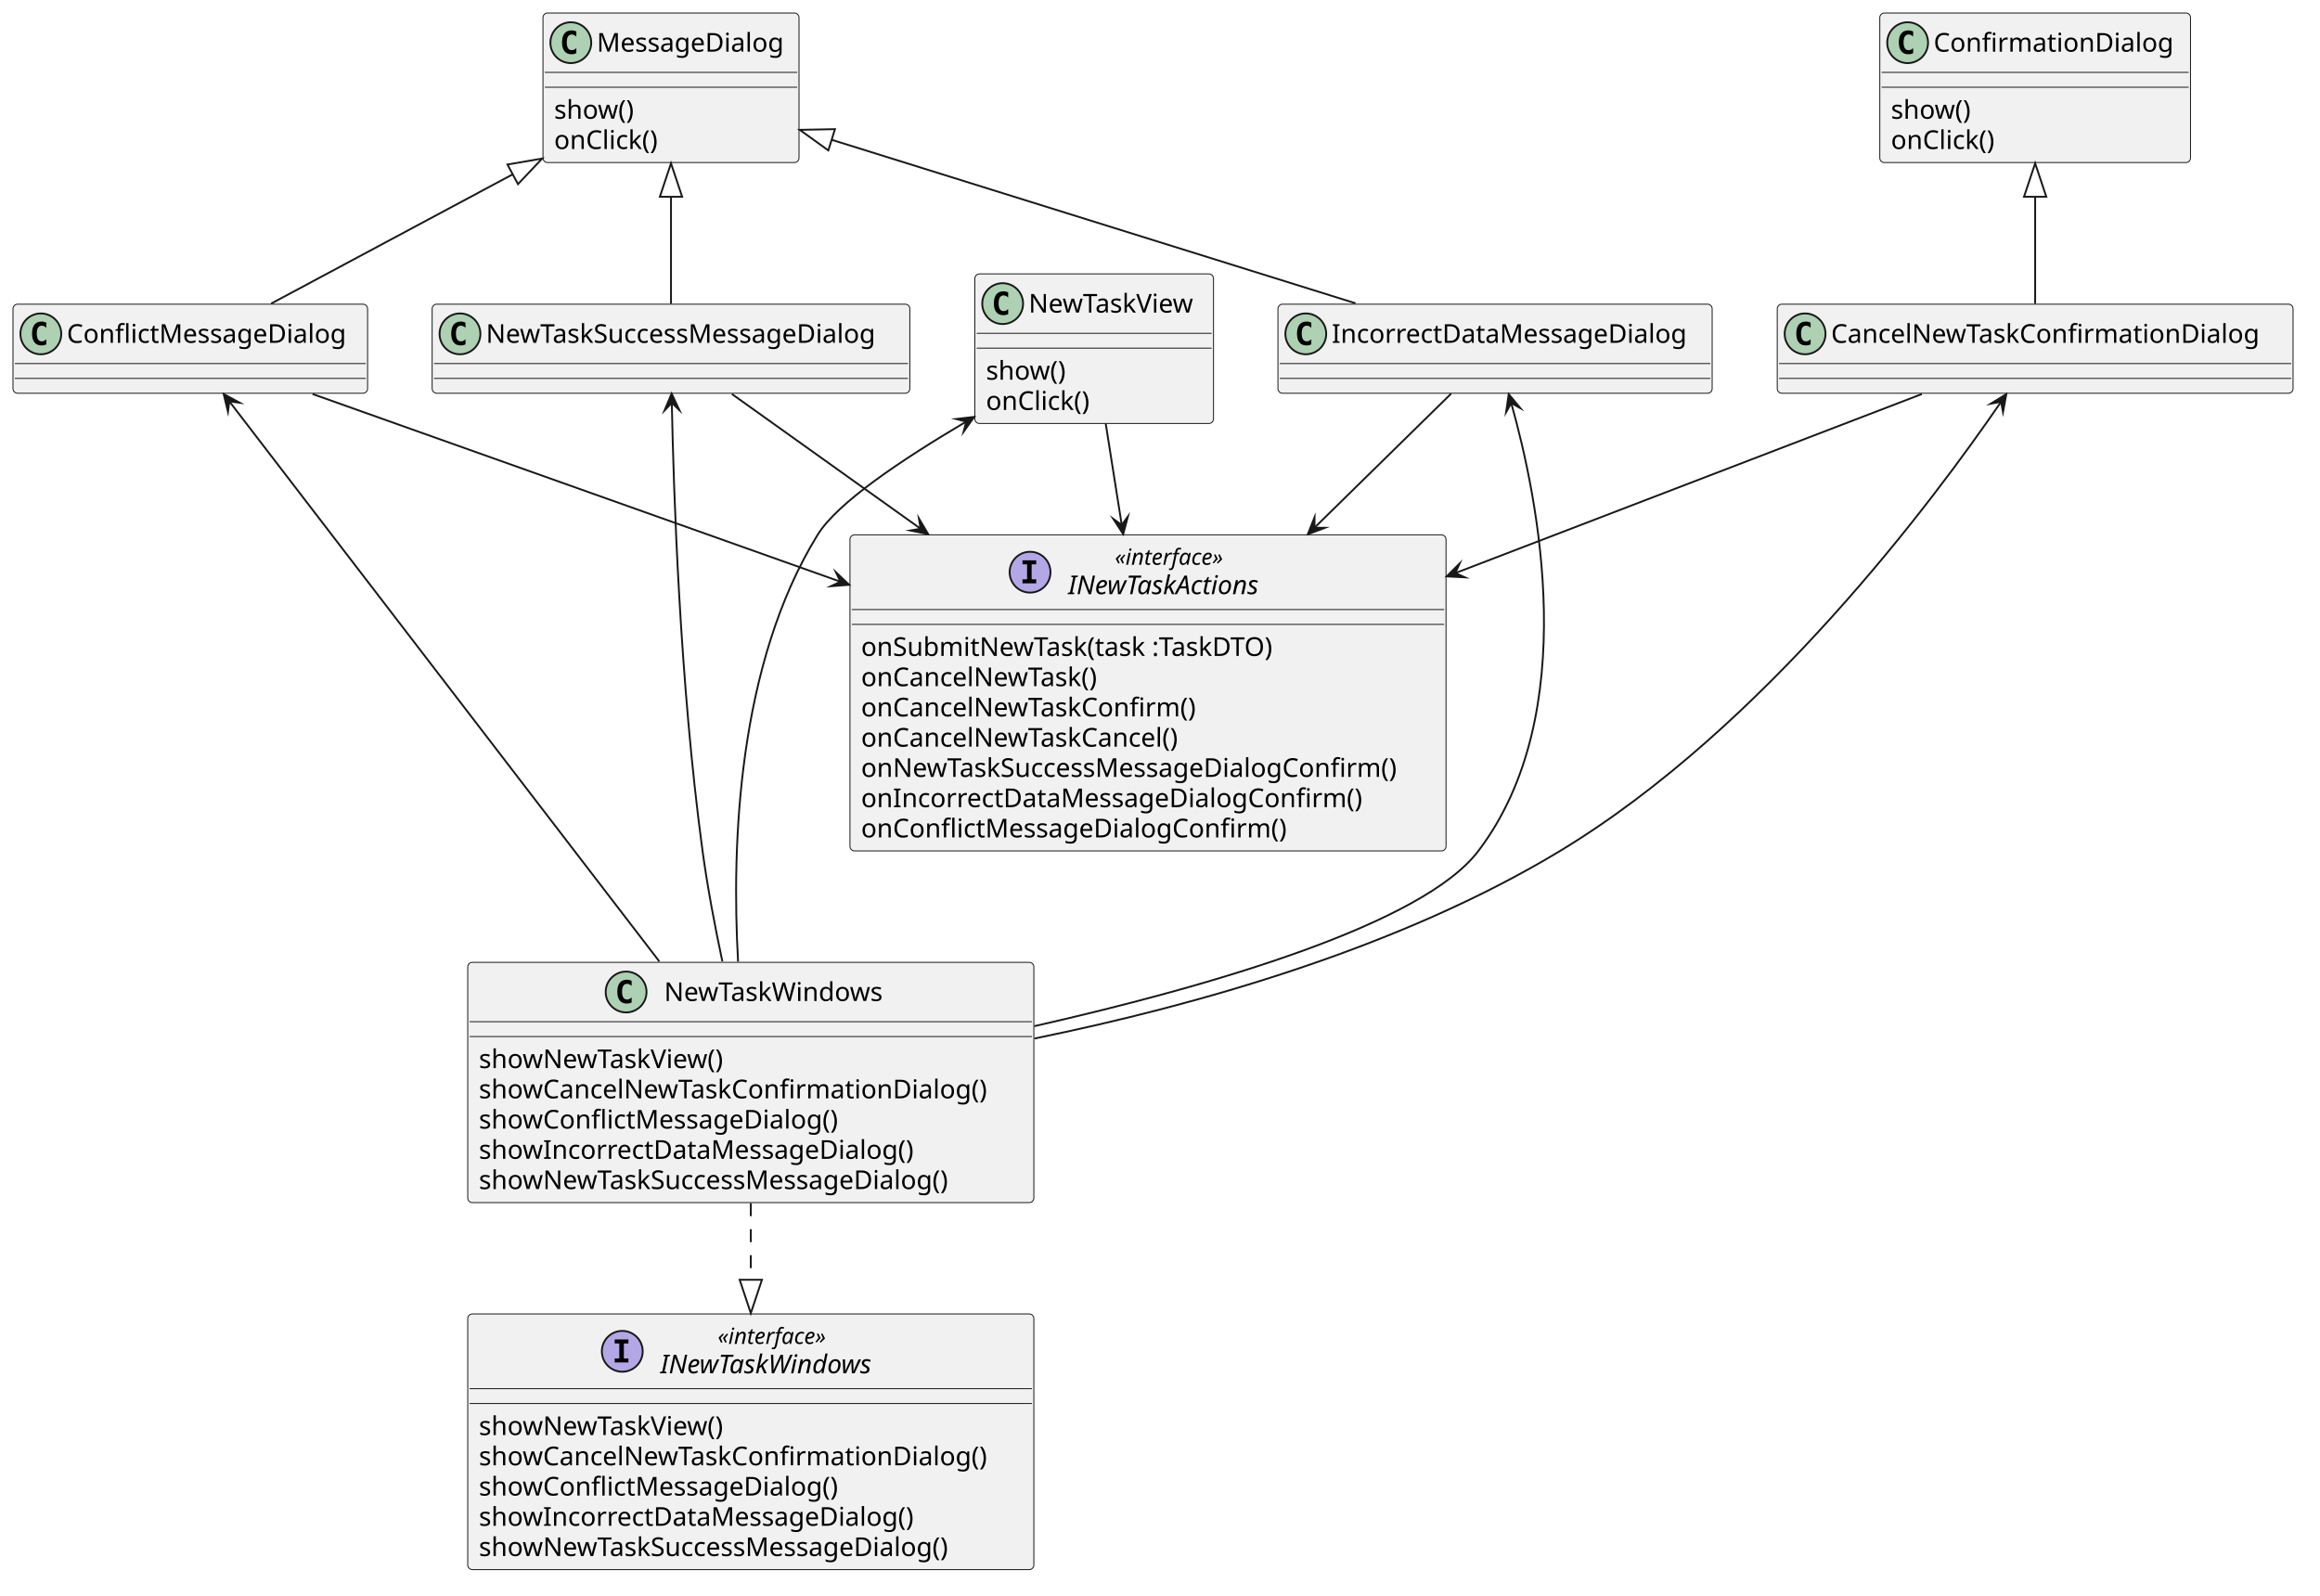
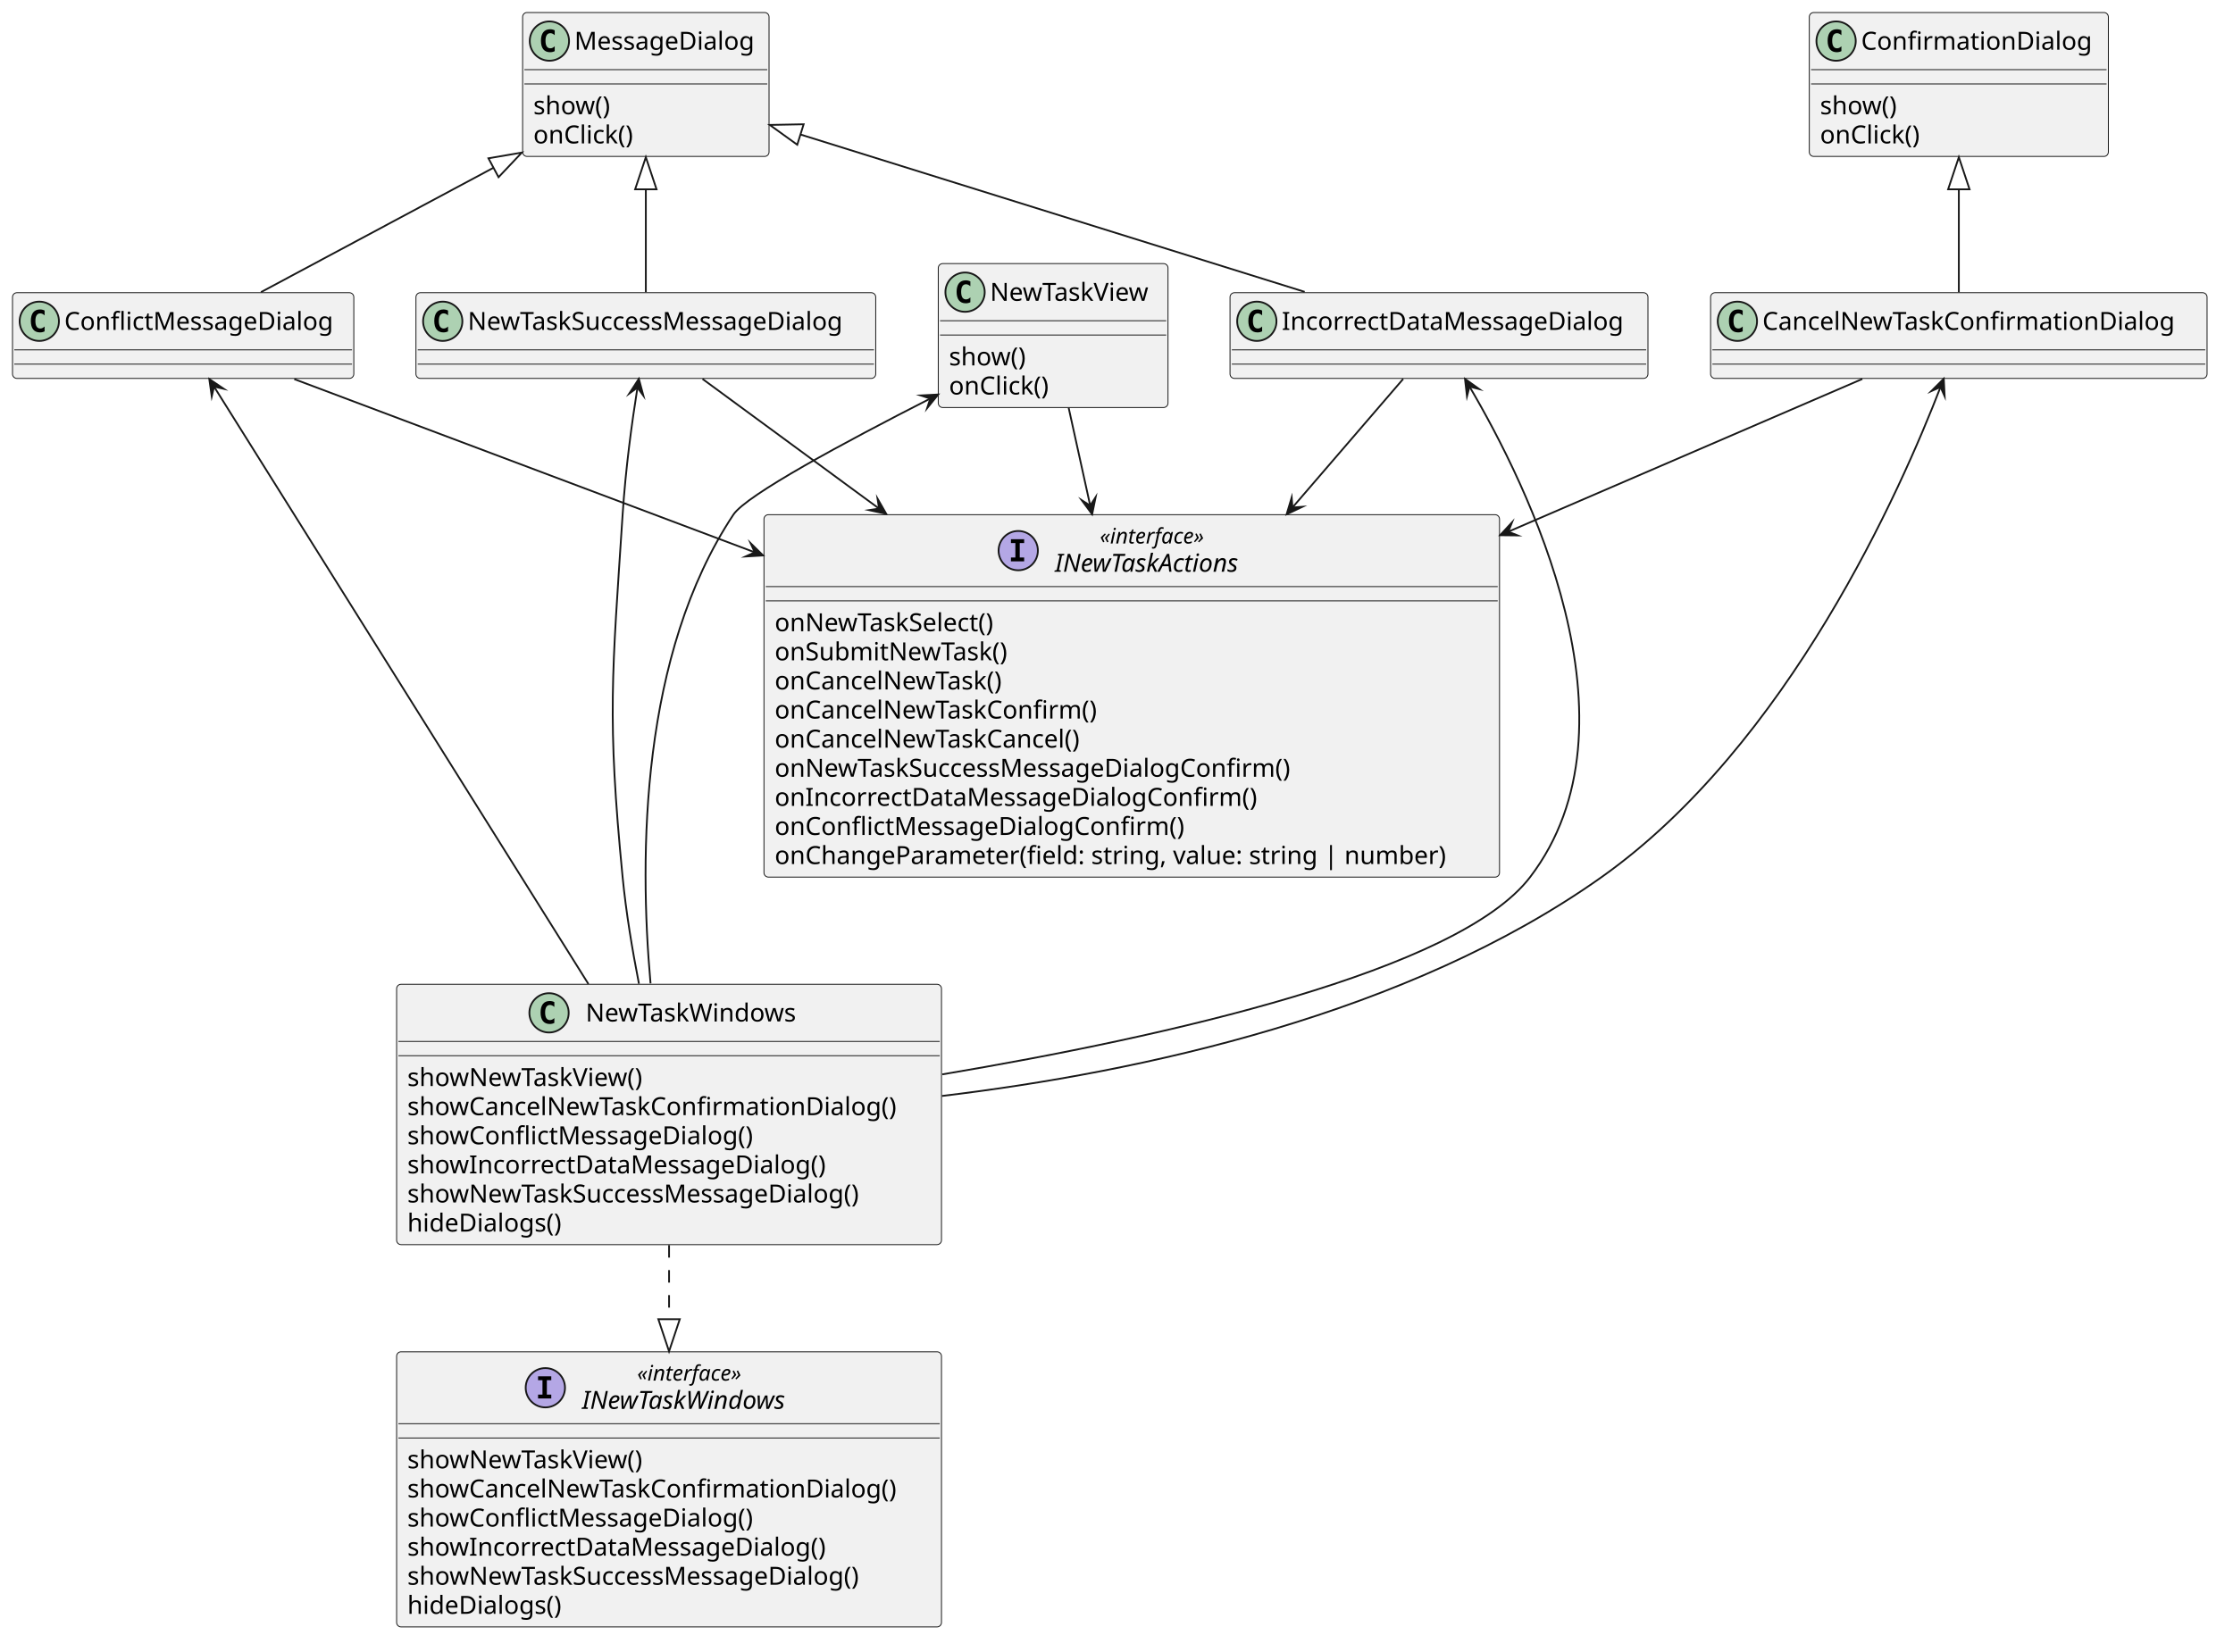
- <svg xmlns="http://www.w3.org/2000/svg" version="1.1" data-diagram-type="CLASS" style="width:1250px;height:860px;background:#FFFFFF;" width="1250px" height="860px" viewBox="0 0 1250 860" zoomAndPan="magnify" preserveAspectRatio="none" contentStyleType="text/css">
+ <svg xmlns="http://www.w3.org/2000/svg" version="1.1" data-diagram-type="CLASS" style="width:1250px;height:925px;background:#FFFFFF;" width="1250px" height="925px" viewBox="0 0 1250 925" zoomAndPan="magnify" preserveAspectRatio="none" contentStyleType="text/css">
  <defs />
  <g font-family="sans-serif" lengthAdjust="spacing">
    <g class="entity" data-qualified-name="NewTaskView" id="ent0001" data-source-line="1">
-       <rect x="525.23" y="147.6" width="128.599" height="80.594" fill="#F1F1F1" style="stroke:#181818;stroke-width:0.5;" rx="2.5" ry="2.5" />
-       <ellipse cx="540.23" cy="163.6" rx="11" ry="11" fill="#ADD1B2" style="stroke:#181818;stroke-width:1;" />
-       <path d="M543.199,169.241 Q542.621,169.538 541.98,169.678 Q541.339,169.834 540.636,169.834 Q538.136,169.834 536.808,168.194 Q535.496,166.538 535.496,163.413 Q535.496,160.288 536.808,158.631 Q538.136,156.975 540.636,156.975 Q541.339,156.975 541.98,157.131 Q542.636,157.288 543.199,157.584 L543.199,160.303 Q542.574,159.725 541.98,159.459 Q541.386,159.178 540.761,159.178 Q539.418,159.178 538.73,160.256 Q538.043,161.319 538.043,163.413 Q538.043,165.506 538.73,166.584 Q539.418,167.647 540.761,167.647 Q541.386,167.647 541.98,167.381 Q542.574,167.1 543.199,166.522 L543.199,169.241 Z " fill="#000" />
-       <text x="554.23" y="168.447" fill="#000" font-size="14" textLength="96.599">NewTaskView</text>
-       <line x1="526.23" y1="179.6" x2="652.829" y2="179.6" style="stroke:#181818;stroke-width:0.5;" />
-       <line x1="526.23" y1="187.6" x2="652.829" y2="187.6" style="stroke:#181818;stroke-width:0.5;" />
-       <text x="531.23" y="204.595" fill="#000" font-size="14" textLength="47.106">show()</text>
-       <text x="531.23" y="220.892" fill="#000" font-size="14" textLength="61.722">onClick()</text>
+       <rect x="525.23" y="147.59" width="128.599" height="80.594" fill="#F1F1F1" style="stroke:#181818;stroke-width:0.5;" rx="2.5" ry="2.5" />
+       <ellipse cx="540.23" cy="163.59" rx="11" ry="11" fill="#ADD1B2" style="stroke:#181818;stroke-width:1;" />
+       <path d="M543.199,169.231 Q542.621,169.528 541.98,169.668 Q541.339,169.824 540.636,169.824 Q538.136,169.824 536.808,168.184 Q535.496,166.528 535.496,163.403 Q535.496,160.278 536.808,158.621 Q538.136,156.965 540.636,156.965 Q541.339,156.965 541.98,157.121 Q542.636,157.278 543.199,157.574 L543.199,160.293 Q542.574,159.715 541.98,159.449 Q541.386,159.168 540.761,159.168 Q539.418,159.168 538.73,160.246 Q538.043,161.309 538.043,163.403 Q538.043,165.496 538.73,166.574 Q539.418,167.637 540.761,167.637 Q541.386,167.637 541.98,167.371 Q542.574,167.09 543.199,166.512 L543.199,169.231 Z " fill="#000" />
+       <text x="554.23" y="168.437" fill="#000" font-size="14" textLength="96.599">NewTaskView</text>
+       <line x1="526.23" y1="179.59" x2="652.829" y2="179.59" style="stroke:#181818;stroke-width:0.5;" />
+       <line x1="526.23" y1="187.59" x2="652.829" y2="187.59" style="stroke:#181818;stroke-width:0.5;" />
+       <text x="531.23" y="204.585" fill="#000" font-size="14" textLength="47.106">show()</text>
+       <text x="531.23" y="220.882" fill="#000" font-size="14" textLength="61.722">onClick()</text>
    </g>
    <g class="entity" data-qualified-name="ConfirmationDialog" id="ent0002" data-source-line="6">
      <rect x="1012.82" y="7" width="167.413" height="80.594" fill="#F1F1F1" style="stroke:#181818;stroke-width:0.5;" rx="2.5" ry="2.5" />
      <ellipse cx="1027.82" cy="23" rx="11" ry="11" fill="#ADD1B2" style="stroke:#181818;stroke-width:1;" />
      <path d="M1030.789,28.641 Q1030.211,28.938 1029.57,29.078 Q1028.929,29.234 1028.226,29.234 Q1025.726,29.234 1024.398,27.594 Q1023.086,25.938 1023.086,22.813 Q1023.086,19.688 1024.398,18.031 Q1025.726,16.375 1028.226,16.375 Q1028.929,16.375 1029.57,16.531 Q1030.226,16.688 1030.789,16.984 L1030.789,19.703 Q1030.164,19.125 1029.57,18.859 Q1028.976,18.578 1028.351,18.578 Q1027.008,18.578 1026.32,19.656 Q1025.633,20.719 1025.633,22.813 Q1025.633,24.906 1026.32,25.984 Q1027.008,27.047 1028.351,27.047 Q1028.976,27.047 1029.57,26.781 Q1030.164,26.5 1030.789,25.922 L1030.789,28.641 Z " fill="#000" />
      <text x="1041.82" y="27.847" fill="#000" font-size="14" textLength="135.413">ConfirmationDialog</text>
      <line x1="1013.82" y1="39" x2="1179.233" y2="39" style="stroke:#181818;stroke-width:0.5;" />
      <line x1="1013.82" y1="47" x2="1179.233" y2="47" style="stroke:#181818;stroke-width:0.5;" />
      <text x="1018.82" y="63.995" fill="#000" font-size="14" textLength="47.106">show()</text>
      <text x="1018.82" y="80.292" fill="#000" font-size="14" textLength="61.722">onClick()</text>
    </g>
    <g class="entity" data-qualified-name="MessageDialog" id="ent0003" data-source-line="11">
      <rect x="292.55" y="7" width="137.95" height="80.594" fill="#F1F1F1" style="stroke:#181818;stroke-width:0.5;" rx="2.5" ry="2.5" />
      <ellipse cx="307.55" cy="23" rx="11" ry="11" fill="#ADD1B2" style="stroke:#181818;stroke-width:1;" />
      <path d="M310.519,28.641 Q309.941,28.938 309.3,29.078 Q308.659,29.234 307.956,29.234 Q305.456,29.234 304.128,27.594 Q302.816,25.938 302.816,22.813 Q302.816,19.688 304.128,18.031 Q305.456,16.375 307.956,16.375 Q308.659,16.375 309.3,16.531 Q309.956,16.688 310.519,16.984 L310.519,19.703 Q309.894,19.125 309.3,18.859 Q308.706,18.578 308.081,18.578 Q306.738,18.578 306.05,19.656 Q305.363,20.719 305.363,22.813 Q305.363,24.906 306.05,25.984 Q306.738,27.047 308.081,27.047 Q308.706,27.047 309.3,26.781 Q309.894,26.5 310.519,25.922 L310.519,28.641 Z " fill="#000" />
      <text x="321.55" y="27.847" fill="#000" font-size="14" textLength="105.95">MessageDialog</text>
      <line x1="293.55" y1="39" x2="429.5" y2="39" style="stroke:#181818;stroke-width:0.5;" />
      <line x1="293.55" y1="47" x2="429.5" y2="47" style="stroke:#181818;stroke-width:0.5;" />
      <text x="298.55" y="63.995" fill="#000" font-size="14" textLength="47.106">show()</text>
      <text x="298.55" y="80.292" fill="#000" font-size="14" textLength="61.722">onClick()</text>
    </g>
    <g class="entity" data-qualified-name="CancelNewTaskConfirmationDialog" id="ent0004" data-source-line="16">
-       <rect x="957.57" y="163.9" width="277.909" height="48" fill="#F1F1F1" style="stroke:#181818;stroke-width:0.5;" rx="2.5" ry="2.5" />
-       <ellipse cx="972.57" cy="179.9" rx="11" ry="11" fill="#ADD1B2" style="stroke:#181818;stroke-width:1;" />
-       <path d="M975.539,185.541 Q974.961,185.837 974.32,185.978 Q973.679,186.134 972.976,186.134 Q970.476,186.134 969.148,184.494 Q967.836,182.837 967.836,179.712 Q967.836,176.587 969.148,174.931 Q970.476,173.275 972.976,173.275 Q973.679,173.275 974.32,173.431 Q974.976,173.587 975.539,173.884 L975.539,176.603 Q974.914,176.025 974.32,175.759 Q973.726,175.478 973.101,175.478 Q971.758,175.478 971.07,176.556 Q970.383,177.619 970.383,179.712 Q970.383,181.806 971.07,182.884 Q971.758,183.947 973.101,183.947 Q973.726,183.947 974.32,183.681 Q974.914,183.4 975.539,182.822 L975.539,185.541 Z " fill="#000" />
-       <text x="986.57" y="184.747" fill="#000" font-size="14" textLength="245.909">CancelNewTaskConfirmationDialog</text>
-       <line x1="958.57" y1="195.9" x2="1234.479" y2="195.9" style="stroke:#181818;stroke-width:0.5;" />
-       <line x1="958.57" y1="203.9" x2="1234.479" y2="203.9" style="stroke:#181818;stroke-width:0.5;" />
+       <rect x="957.57" y="163.89" width="277.909" height="48" fill="#F1F1F1" style="stroke:#181818;stroke-width:0.5;" rx="2.5" ry="2.5" />
+       <ellipse cx="972.57" cy="179.89" rx="11" ry="11" fill="#ADD1B2" style="stroke:#181818;stroke-width:1;" />
+       <path d="M975.539,185.531 Q974.961,185.828 974.32,185.968 Q973.679,186.124 972.976,186.124 Q970.476,186.124 969.148,184.484 Q967.836,182.828 967.836,179.703 Q967.836,176.578 969.148,174.921 Q970.476,173.265 972.976,173.265 Q973.679,173.265 974.32,173.421 Q974.976,173.578 975.539,173.874 L975.539,176.593 Q974.914,176.015 974.32,175.749 Q973.726,175.468 973.101,175.468 Q971.758,175.468 971.07,176.546 Q970.383,177.609 970.383,179.703 Q970.383,181.796 971.07,182.874 Q971.758,183.937 973.101,183.937 Q973.726,183.937 974.32,183.671 Q974.914,183.39 975.539,182.812 L975.539,185.531 Z " fill="#000" />
+       <text x="986.57" y="184.737" fill="#000" font-size="14" textLength="245.909">CancelNewTaskConfirmationDialog</text>
+       <line x1="958.57" y1="195.89" x2="1234.479" y2="195.89" style="stroke:#181818;stroke-width:0.5;" />
+       <line x1="958.57" y1="203.89" x2="1234.479" y2="203.89" style="stroke:#181818;stroke-width:0.5;" />
    </g>
    <g class="entity" data-qualified-name="ConflictMessageDialog" id="ent0007" data-source-line="19">
-       <rect x="7" y="163.9" width="191.059" height="48" fill="#F1F1F1" style="stroke:#181818;stroke-width:0.5;" rx="2.5" ry="2.5" />
-       <ellipse cx="22" cy="179.9" rx="11" ry="11" fill="#ADD1B2" style="stroke:#181818;stroke-width:1;" />
-       <path d="M24.969,185.541 Q24.391,185.837 23.75,185.978 Q23.109,186.134 22.406,186.134 Q19.906,186.134 18.578,184.494 Q17.266,182.837 17.266,179.712 Q17.266,176.587 18.578,174.931 Q19.906,173.275 22.406,173.275 Q23.109,173.275 23.75,173.431 Q24.406,173.587 24.969,173.884 L24.969,176.603 Q24.344,176.025 23.75,175.759 Q23.156,175.478 22.531,175.478 Q21.188,175.478 20.5,176.556 Q19.813,177.619 19.813,179.712 Q19.813,181.806 20.5,182.884 Q21.188,183.947 22.531,183.947 Q23.156,183.947 23.75,183.681 Q24.344,183.4 24.969,182.822 L24.969,185.541 Z " fill="#000" />
-       <text x="36" y="184.747" fill="#000" font-size="14" textLength="159.059">ConflictMessageDialog</text>
-       <line x1="8" y1="195.9" x2="197.059" y2="195.9" style="stroke:#181818;stroke-width:0.5;" />
-       <line x1="8" y1="203.9" x2="197.059" y2="203.9" style="stroke:#181818;stroke-width:0.5;" />
+       <rect x="7" y="163.89" width="191.059" height="48" fill="#F1F1F1" style="stroke:#181818;stroke-width:0.5;" rx="2.5" ry="2.5" />
+       <ellipse cx="22" cy="179.89" rx="11" ry="11" fill="#ADD1B2" style="stroke:#181818;stroke-width:1;" />
+       <path d="M24.969,185.531 Q24.391,185.828 23.75,185.968 Q23.109,186.124 22.406,186.124 Q19.906,186.124 18.578,184.484 Q17.266,182.828 17.266,179.703 Q17.266,176.578 18.578,174.921 Q19.906,173.265 22.406,173.265 Q23.109,173.265 23.75,173.421 Q24.406,173.578 24.969,173.874 L24.969,176.593 Q24.344,176.015 23.75,175.749 Q23.156,175.468 22.531,175.468 Q21.188,175.468 20.5,176.546 Q19.813,177.609 19.813,179.703 Q19.813,181.796 20.5,182.874 Q21.188,183.937 22.531,183.937 Q23.156,183.937 23.75,183.671 Q24.344,183.39 24.969,182.812 L24.969,185.531 Z " fill="#000" />
+       <text x="36" y="184.737" fill="#000" font-size="14" textLength="159.059">ConflictMessageDialog</text>
+       <line x1="8" y1="195.89" x2="197.059" y2="195.89" style="stroke:#181818;stroke-width:0.5;" />
+       <line x1="8" y1="203.89" x2="197.059" y2="203.89" style="stroke:#181818;stroke-width:0.5;" />
    </g>
    <g class="entity" data-qualified-name="IncorrectDataMessageDialog" id="ent0008" data-source-line="20">
-       <rect x="688.55" y="163.9" width="233.954" height="48" fill="#F1F1F1" style="stroke:#181818;stroke-width:0.5;" rx="2.5" ry="2.5" />
-       <ellipse cx="703.55" cy="179.9" rx="11" ry="11" fill="#ADD1B2" style="stroke:#181818;stroke-width:1;" />
-       <path d="M706.519,185.541 Q705.941,185.837 705.3,185.978 Q704.659,186.134 703.956,186.134 Q701.456,186.134 700.128,184.494 Q698.816,182.837 698.816,179.712 Q698.816,176.587 700.128,174.931 Q701.456,173.275 703.956,173.275 Q704.659,173.275 705.3,173.431 Q705.956,173.587 706.519,173.884 L706.519,176.603 Q705.894,176.025 705.3,175.759 Q704.706,175.478 704.081,175.478 Q702.738,175.478 702.05,176.556 Q701.363,177.619 701.363,179.712 Q701.363,181.806 702.05,182.884 Q702.738,183.947 704.081,183.947 Q704.706,183.947 705.3,183.681 Q705.894,183.4 706.519,182.822 L706.519,185.541 Z " fill="#000" />
-       <text x="717.55" y="184.747" fill="#000" font-size="14" textLength="201.954">IncorrectDataMessageDialog</text>
-       <line x1="689.55" y1="195.9" x2="921.504" y2="195.9" style="stroke:#181818;stroke-width:0.5;" />
-       <line x1="689.55" y1="203.9" x2="921.504" y2="203.9" style="stroke:#181818;stroke-width:0.5;" />
+       <rect x="688.55" y="163.89" width="233.954" height="48" fill="#F1F1F1" style="stroke:#181818;stroke-width:0.5;" rx="2.5" ry="2.5" />
+       <ellipse cx="703.55" cy="179.89" rx="11" ry="11" fill="#ADD1B2" style="stroke:#181818;stroke-width:1;" />
+       <path d="M706.519,185.531 Q705.941,185.828 705.3,185.968 Q704.659,186.124 703.956,186.124 Q701.456,186.124 700.128,184.484 Q698.816,182.828 698.816,179.703 Q698.816,176.578 700.128,174.921 Q701.456,173.265 703.956,173.265 Q704.659,173.265 705.3,173.421 Q705.956,173.578 706.519,173.874 L706.519,176.593 Q705.894,176.015 705.3,175.749 Q704.706,175.468 704.081,175.468 Q702.738,175.468 702.05,176.546 Q701.363,177.609 701.363,179.703 Q701.363,181.796 702.05,182.874 Q702.738,183.937 704.081,183.937 Q704.706,183.937 705.3,183.671 Q705.894,183.39 706.519,182.812 L706.519,185.531 Z " fill="#000" />
+       <text x="717.55" y="184.737" fill="#000" font-size="14" textLength="201.954">IncorrectDataMessageDialog</text>
+       <line x1="689.55" y1="195.89" x2="921.504" y2="195.89" style="stroke:#181818;stroke-width:0.5;" />
+       <line x1="689.55" y1="203.89" x2="921.504" y2="203.89" style="stroke:#181818;stroke-width:0.5;" />
    </g>
    <g class="entity" data-qualified-name="NewTaskSuccessMessageDialog" id="ent0009" data-source-line="21">
-       <rect x="232.84" y="163.9" width="257.374" height="48" fill="#F1F1F1" style="stroke:#181818;stroke-width:0.5;" rx="2.5" ry="2.5" />
-       <ellipse cx="247.84" cy="179.9" rx="11" ry="11" fill="#ADD1B2" style="stroke:#181818;stroke-width:1;" />
-       <path d="M250.809,185.541 Q250.231,185.837 249.59,185.978 Q248.949,186.134 248.246,186.134 Q245.746,186.134 244.418,184.494 Q243.106,182.837 243.106,179.712 Q243.106,176.587 244.418,174.931 Q245.746,173.275 248.246,173.275 Q248.949,173.275 249.59,173.431 Q250.246,173.587 250.809,173.884 L250.809,176.603 Q250.184,176.025 249.59,175.759 Q248.996,175.478 248.371,175.478 Q247.028,175.478 246.34,176.556 Q245.653,177.619 245.653,179.712 Q245.653,181.806 246.34,182.884 Q247.028,183.947 248.371,183.947 Q248.996,183.947 249.59,183.681 Q250.184,183.4 250.809,182.822 L250.809,185.541 Z " fill="#000" />
-       <text x="261.84" y="184.747" fill="#000" font-size="14" textLength="225.374">NewTaskSuccessMessageDialog</text>
-       <line x1="233.84" y1="195.9" x2="489.214" y2="195.9" style="stroke:#181818;stroke-width:0.5;" />
-       <line x1="233.84" y1="203.9" x2="489.214" y2="203.9" style="stroke:#181818;stroke-width:0.5;" />
+       <rect x="232.84" y="163.89" width="257.374" height="48" fill="#F1F1F1" style="stroke:#181818;stroke-width:0.5;" rx="2.5" ry="2.5" />
+       <ellipse cx="247.84" cy="179.89" rx="11" ry="11" fill="#ADD1B2" style="stroke:#181818;stroke-width:1;" />
+       <path d="M250.809,185.531 Q250.231,185.828 249.59,185.968 Q248.949,186.124 248.246,186.124 Q245.746,186.124 244.418,184.484 Q243.106,182.828 243.106,179.703 Q243.106,176.578 244.418,174.921 Q245.746,173.265 248.246,173.265 Q248.949,173.265 249.59,173.421 Q250.246,173.578 250.809,173.874 L250.809,176.593 Q250.184,176.015 249.59,175.749 Q248.996,175.468 248.371,175.468 Q247.028,175.468 246.34,176.546 Q245.653,177.609 245.653,179.703 Q245.653,181.796 246.34,182.874 Q247.028,183.937 248.371,183.937 Q248.996,183.937 249.59,183.671 Q250.184,183.39 250.809,182.812 L250.809,185.531 Z " fill="#000" />
+       <text x="261.84" y="184.737" fill="#000" font-size="14" textLength="225.374">NewTaskSuccessMessageDialog</text>
+       <line x1="233.84" y1="195.89" x2="489.214" y2="195.89" style="stroke:#181818;stroke-width:0.5;" />
+       <line x1="233.84" y1="203.89" x2="489.214" y2="203.89" style="stroke:#181818;stroke-width:0.5;" />
    </g>
    <g class="entity" data-qualified-name="INewTaskActions" id="ent0016" data-source-line="27">
-       <rect x="457.95" y="288.19" width="321.162" height="170.344" fill="#F1F1F1" style="stroke:#181818;stroke-width:0.5;" rx="2.5" ry="2.5" />
-       <ellipse cx="554.99" cy="308.323" rx="11" ry="11" fill="#B4A7E5" style="stroke:#181818;stroke-width:1;" />
-       <path d="M550.911,304.088 L550.911,301.932 L558.302,301.932 L558.302,304.088 L555.833,304.088 L555.833,312.167 L558.302,312.167 L558.302,314.323 L550.911,314.323 L550.911,312.167 L553.38,312.167 L553.38,304.088 L550.911,304.088 Z " fill="#000" />
-       <text x="600.679" y="304.329" fill="#000" font-size="12" textLength="68.203" font-style="italic">«interface»</text>
-       <text x="575.49" y="320.154" fill="#000" font-size="14" textLength="118.583" font-style="italic">INewTaskActions</text>
-       <line x1="458.95" y1="328.456" x2="778.112" y2="328.456" style="stroke:#181818;stroke-width:0.5;" />
-       <line x1="458.95" y1="336.456" x2="778.112" y2="336.456" style="stroke:#181818;stroke-width:0.5;" />
-       <text x="463.95" y="353.451" fill="#000" font-size="14" textLength="242.614">onSubmitNewTask(task :TaskDTO)</text>
-       <text x="463.95" y="369.748" fill="#000" font-size="14" textLength="138.858">onCancelNewTask()</text>
-       <text x="463.95" y="386.044" fill="#000" font-size="14" textLength="194.284">onCancelNewTaskConfirm()</text>
-       <text x="463.95" y="402.341" fill="#000" font-size="14" textLength="186.286">onCancelNewTaskCancel()</text>
-       <text x="463.95" y="418.638" fill="#000" font-size="14" textLength="309.162">onNewTaskSuccessMessageDialogConfirm()</text>
-       <text x="463.95" y="434.935" fill="#000" font-size="14" textLength="285.742">onIncorrectDataMessageDialogConfirm()</text>
-       <text x="463.95" y="451.232" fill="#000" font-size="14" textLength="242.847">onConflictMessageDialogConfirm()</text>
+       <rect x="427.66" y="288.18" width="411.745" height="202.938" fill="#F1F1F1" style="stroke:#181818;stroke-width:0.5;" rx="2.5" ry="2.5" />
+       <ellipse cx="569.991" cy="308.313" rx="11" ry="11" fill="#B4A7E5" style="stroke:#181818;stroke-width:1;" />
+       <path d="M565.913,304.078 L565.913,301.922 L573.304,301.922 L573.304,304.078 L570.835,304.078 L570.835,312.157 L573.304,312.157 L573.304,314.313 L565.913,314.313 L565.913,312.157 L568.382,312.157 L568.382,304.078 L565.913,304.078 Z " fill="#000" />
+       <text x="615.681" y="304.319" fill="#000" font-size="12" textLength="68.203" font-style="italic">«interface»</text>
+       <text x="590.491" y="320.144" fill="#000" font-size="14" textLength="118.583" font-style="italic">INewTaskActions</text>
+       <line x1="428.66" y1="328.446" x2="838.405" y2="328.446" style="stroke:#181818;stroke-width:0.5;" />
+       <line x1="428.66" y1="336.446" x2="838.405" y2="336.446" style="stroke:#181818;stroke-width:0.5;" />
+       <text x="433.66" y="353.441" fill="#000" font-size="14" textLength="134.62">onNewTaskSelect()</text>
+       <text x="433.66" y="369.738" fill="#000" font-size="14" textLength="141.094">onSubmitNewTask()</text>
+       <text x="433.66" y="386.034" fill="#000" font-size="14" textLength="138.858">onCancelNewTask()</text>
+       <text x="433.66" y="402.331" fill="#000" font-size="14" textLength="194.284">onCancelNewTaskConfirm()</text>
+       <text x="433.66" y="418.628" fill="#000" font-size="14" textLength="186.286">onCancelNewTaskCancel()</text>
+       <text x="433.66" y="434.925" fill="#000" font-size="14" textLength="309.162">onNewTaskSuccessMessageDialogConfirm()</text>
+       <text x="433.66" y="451.222" fill="#000" font-size="14" textLength="285.742">onIncorrectDataMessageDialogConfirm()</text>
+       <text x="433.66" y="467.519" fill="#000" font-size="14" textLength="242.847">onConflictMessageDialogConfirm()</text>
+       <text x="433.66" y="483.816" fill="#000" font-size="14" textLength="399.745">onChangeParameter(field: string, value: string | number)</text>
    </g>
-     <g class="entity" data-qualified-name="NewTaskWindows" id="ent0027" data-source-line="43">
-       <rect x="252.02" y="518.54" width="305.016" height="129.484" fill="#F1F1F1" style="stroke:#181818;stroke-width:0.5;" rx="2.5" ry="2.5" />
-       <ellipse cx="337.343" cy="534.54" rx="11" ry="11" fill="#ADD1B2" style="stroke:#181818;stroke-width:1;" />
-       <path d="M340.312,540.181 Q339.733,540.478 339.093,540.618 Q338.452,540.774 337.749,540.774 Q335.249,540.774 333.921,539.134 Q332.608,537.478 332.608,534.353 Q332.608,531.228 333.921,529.571 Q335.249,527.915 337.749,527.915 Q338.452,527.915 339.093,528.071 Q339.749,528.228 340.312,528.524 L340.312,531.243 Q339.687,530.665 339.093,530.399 Q338.499,530.118 337.874,530.118 Q336.53,530.118 335.843,531.196 Q335.155,532.259 335.155,534.353 Q335.155,536.446 335.843,537.524 Q336.53,538.587 337.874,538.587 Q338.499,538.587 339.093,538.321 Q339.687,538.04 340.312,537.462 L340.312,540.181 Z " fill="#000" />
-       <text x="357.843" y="539.387" fill="#000" font-size="14" textLength="125.87">NewTaskWindows</text>
-       <line x1="253.02" y1="550.54" x2="556.036" y2="550.54" style="stroke:#181818;stroke-width:0.5;" />
-       <line x1="253.02" y1="558.54" x2="556.036" y2="558.54" style="stroke:#181818;stroke-width:0.5;" />
-       <text x="258.02" y="575.535" fill="#000" font-size="14" textLength="143.705">showNewTaskView()</text>
-       <text x="258.02" y="591.832" fill="#000" font-size="14" textLength="293.016">showCancelNewTaskConfirmationDialog()</text>
-       <text x="258.02" y="608.129" fill="#000" font-size="14" textLength="206.165">showConflictMessageDialog()</text>
-       <text x="258.02" y="624.426" fill="#000" font-size="14" textLength="249.061">showIncorrectDataMessageDialog()</text>
-       <text x="258.02" y="640.723" fill="#000" font-size="14" textLength="272.48">showNewTaskSuccessMessageDialog()</text>
+     <g class="entity" data-qualified-name="NewTaskWindows" id="ent0027" data-source-line="45">
+       <rect x="222.02" y="551.12" width="305.016" height="145.781" fill="#F1F1F1" style="stroke:#181818;stroke-width:0.5;" rx="2.5" ry="2.5" />
+       <ellipse cx="307.343" cy="567.12" rx="11" ry="11" fill="#ADD1B2" style="stroke:#181818;stroke-width:1;" />
+       <path d="M310.312,572.761 Q309.733,573.058 309.093,573.198 Q308.452,573.354 307.749,573.354 Q305.249,573.354 303.921,571.714 Q302.608,570.058 302.608,566.933 Q302.608,563.808 303.921,562.151 Q305.249,560.495 307.749,560.495 Q308.452,560.495 309.093,560.651 Q309.749,560.808 310.312,561.104 L310.312,563.823 Q309.687,563.245 309.093,562.979 Q308.499,562.698 307.874,562.698 Q306.53,562.698 305.843,563.776 Q305.155,564.839 305.155,566.933 Q305.155,569.026 305.843,570.104 Q306.53,571.167 307.874,571.167 Q308.499,571.167 309.093,570.901 Q309.687,570.62 310.312,570.042 L310.312,572.761 Z " fill="#000" />
+       <text x="327.843" y="571.967" fill="#000" font-size="14" textLength="125.87">NewTaskWindows</text>
+       <line x1="223.02" y1="583.12" x2="526.036" y2="583.12" style="stroke:#181818;stroke-width:0.5;" />
+       <line x1="223.02" y1="591.12" x2="526.036" y2="591.12" style="stroke:#181818;stroke-width:0.5;" />
+       <text x="228.02" y="608.115" fill="#000" font-size="14" textLength="143.705">showNewTaskView()</text>
+       <text x="228.02" y="624.412" fill="#000" font-size="14" textLength="293.016">showCancelNewTaskConfirmationDialog()</text>
+       <text x="228.02" y="640.709" fill="#000" font-size="14" textLength="206.165">showConflictMessageDialog()</text>
+       <text x="228.02" y="657.006" fill="#000" font-size="14" textLength="249.061">showIncorrectDataMessageDialog()</text>
+       <text x="228.02" y="673.303" fill="#000" font-size="14" textLength="272.48">showNewTaskSuccessMessageDialog()</text>
+       <text x="228.02" y="689.599" fill="#000" font-size="14" textLength="93.071">hideDialogs()</text>
    </g>
-     <g class="entity" data-qualified-name="INewTaskWindows" id="ent0038" data-source-line="49">
-       <rect x="252.02" y="708.02" width="305.016" height="137.75" fill="#F1F1F1" style="stroke:#181818;stroke-width:0.5;" rx="2.5" ry="2.5" />
-       <ellipse cx="335.278" cy="728.153" rx="11" ry="11" fill="#B4A7E5" style="stroke:#181818;stroke-width:1;" />
-       <path d="M331.2,723.918 L331.2,721.762 L338.591,721.762 L338.591,723.918 L336.122,723.918 L336.122,731.997 L338.591,731.997 L338.591,734.153 L331.2,734.153 L331.2,731.997 L333.669,731.997 L333.669,723.918 L331.2,723.918 Z " fill="#000" />
-       <text x="386.676" y="724.159" fill="#000" font-size="12" textLength="68.203" font-style="italic">«interface»</text>
-       <text x="355.778" y="739.984" fill="#000" font-size="14" textLength="129.999" font-style="italic">INewTaskWindows</text>
-       <line x1="253.02" y1="748.286" x2="556.036" y2="748.286" style="stroke:#181818;stroke-width:0.5;" />
-       <line x1="253.02" y1="756.286" x2="556.036" y2="756.286" style="stroke:#181818;stroke-width:0.5;" />
-       <text x="258.02" y="773.281" fill="#000" font-size="14" textLength="143.705">showNewTaskView()</text>
-       <text x="258.02" y="789.578" fill="#000" font-size="14" textLength="293.016">showCancelNewTaskConfirmationDialog()</text>
-       <text x="258.02" y="805.874" fill="#000" font-size="14" textLength="206.165">showConflictMessageDialog()</text>
-       <text x="258.02" y="822.171" fill="#000" font-size="14" textLength="249.061">showIncorrectDataMessageDialog()</text>
-       <text x="258.02" y="838.468" fill="#000" font-size="14" textLength="272.48">showNewTaskSuccessMessageDialog()</text>
+     <g class="entity" data-qualified-name="INewTaskWindows" id="ent0038" data-source-line="51">
+       <rect x="222.02" y="756.9" width="305.016" height="154.047" fill="#F1F1F1" style="stroke:#181818;stroke-width:0.5;" rx="2.5" ry="2.5" />
+       <ellipse cx="305.278" cy="777.033" rx="11" ry="11" fill="#B4A7E5" style="stroke:#181818;stroke-width:1;" />
+       <path d="M301.2,772.798 L301.2,770.642 L308.591,770.642 L308.591,772.798 L306.122,772.798 L306.122,780.877 L308.591,780.877 L308.591,783.033 L301.2,783.033 L301.2,780.877 L303.669,780.877 L303.669,772.798 L301.2,772.798 Z " fill="#000" />
+       <text x="356.676" y="773.039" fill="#000" font-size="12" textLength="68.203" font-style="italic">«interface»</text>
+       <text x="325.778" y="788.864" fill="#000" font-size="14" textLength="129.999" font-style="italic">INewTaskWindows</text>
+       <line x1="223.02" y1="797.166" x2="526.036" y2="797.166" style="stroke:#181818;stroke-width:0.5;" />
+       <line x1="223.02" y1="805.166" x2="526.036" y2="805.166" style="stroke:#181818;stroke-width:0.5;" />
+       <text x="228.02" y="822.161" fill="#000" font-size="14" textLength="143.705">showNewTaskView()</text>
+       <text x="228.02" y="838.458" fill="#000" font-size="14" textLength="293.016">showCancelNewTaskConfirmationDialog()</text>
+       <text x="228.02" y="854.754" fill="#000" font-size="14" textLength="206.165">showConflictMessageDialog()</text>
+       <text x="228.02" y="871.051" fill="#000" font-size="14" textLength="249.061">showIncorrectDataMessageDialog()</text>
+       <text x="228.02" y="887.348" fill="#000" font-size="14" textLength="272.48">showNewTaskSuccessMessageDialog()</text>
+       <text x="228.02" y="903.645" fill="#000" font-size="14" textLength="93.071">hideDialogs()</text>
    </g>
    <g class="link" data-entity-1="ent0002" data-entity-2="ent0004" id="lnk6" data-source-line="17" data-link-type="extension">
-       <path d="M1096.53,106.02 C1096.53,130.49 1096.53,143.03 1096.53,163.64" style="stroke:#181818;stroke-width:1;" fill="none" id="ConfirmationDialog-backto-CancelNewTaskConfirmationDialog" codeLine="17" />
-       <polygon points="1096.53,88.02,1090.53,106.02,1102.53,106.02,1096.53,88.02" fill="none" style="stroke:#181818;stroke-width:1;stroke-linejoin:miter;stroke-miterlimit:10;" />
+       <path d="M1096.53,106.01 C1096.53,130.49 1096.53,143.02 1096.53,163.64" style="stroke:#181818;stroke-width:1;" fill="none" id="ConfirmationDialog-backto-CancelNewTaskConfirmationDialog" codeLine="17" />
+       <polygon points="1096.53,88.01,1090.53,106.01,1102.53,106.01,1096.53,88.01" fill="none" style="stroke:#181818;stroke-width:1;stroke-linejoin:miter;stroke-miterlimit:10;" />
    </g>
    <g class="link" data-entity-1="ent0003" data-entity-2="ent0007" id="lnk11" data-source-line="23" data-link-type="extension">
-       <path d="M276.25,93.934 C229.8,118.794 185.97,142.25 146.09,163.59" style="stroke:#181818;stroke-width:1;" fill="none" id="MessageDialog-backto-ConflictMessageDialog" codeLine="23" />
-       <polygon points="292.12,85.44,273.419,88.644,279.081,99.224,292.12,85.44" fill="none" style="stroke:#181818;stroke-width:1;stroke-linejoin:miter;stroke-miterlimit:10;" />
+       <path d="M276.25,93.924 C229.8,118.784 185.97,142.24 146.09,163.58" style="stroke:#181818;stroke-width:1;" fill="none" id="MessageDialog-backto-ConflictMessageDialog" codeLine="23" />
+       <polygon points="292.12,85.43,273.419,88.634,279.081,99.214,292.12,85.43" fill="none" style="stroke:#181818;stroke-width:1;stroke-linejoin:miter;stroke-miterlimit:10;" />
    </g>
    <g class="link" data-entity-1="ent0003" data-entity-2="ent0008" id="lnk13" data-source-line="24" data-link-type="extension">
-       <path d="M448.082,75.323 C529.422,100.713 646.57,137.27 730.34,163.42" style="stroke:#181818;stroke-width:1;" fill="none" id="MessageDialog-backto-IncorrectDataMessageDialog" codeLine="24" />
-       <polygon points="430.9,69.96,446.295,81.051,449.87,69.596,430.9,69.96" fill="none" style="stroke:#181818;stroke-width:1;stroke-linejoin:miter;stroke-miterlimit:10;" />
+       <path d="M448.082,75.313 C529.422,100.703 646.57,137.27 730.34,163.42" style="stroke:#181818;stroke-width:1;" fill="none" id="MessageDialog-backto-IncorrectDataMessageDialog" codeLine="24" />
+       <polygon points="430.9,69.95,446.295,81.041,449.87,69.586,430.9,69.95" fill="none" style="stroke:#181818;stroke-width:1;stroke-linejoin:miter;stroke-miterlimit:10;" />
    </g>
    <g class="link" data-entity-1="ent0003" data-entity-2="ent0009" id="lnk15" data-source-line="25" data-link-type="extension">
-       <path d="M361.53,106.02 C361.53,130.49 361.53,143.03 361.53,163.64" style="stroke:#181818;stroke-width:1;" fill="none" id="MessageDialog-backto-NewTaskSuccessMessageDialog" codeLine="25" />
-       <polygon points="361.53,88.02,355.53,106.02,367.53,106.02,361.53,88.02" fill="none" style="stroke:#181818;stroke-width:1;stroke-linejoin:miter;stroke-miterlimit:10;" />
+       <path d="M361.53,106.01 C361.53,130.49 361.53,143.02 361.53,163.64" style="stroke:#181818;stroke-width:1;" fill="none" id="MessageDialog-backto-NewTaskSuccessMessageDialog" codeLine="25" />
+       <polygon points="361.53,88.01,355.53,106.01,367.53,106.01,361.53,88.01" fill="none" style="stroke:#181818;stroke-width:1;stroke-linejoin:miter;stroke-miterlimit:10;" />
    </g>
-     <g class="link" data-entity-1="ent0004" data-entity-2="ent0016" id="lnk18" data-source-line="37" data-link-type="dependency">
-       <path d="M1035.5,212.32 C971.26,236.98 872.108,275.039 784.138,308.799" style="stroke:#181818;stroke-width:1;" fill="none" id="CancelNewTaskConfirmationDialog-to-INewTaskActions" codeLine="37" />
-       <polygon points="779.47,310.59,789.306,311.1,784.138,308.799,786.439,303.631,779.47,310.59" fill="#181818" style="stroke:#181818;stroke-width:1;stroke-linejoin:miter;stroke-miterlimit:10;" />
+     <g class="link" data-entity-1="ent0004" data-entity-2="ent0016" id="lnk18" data-source-line="39" data-link-type="dependency">
+       <path d="M1042.51,212.19 C992.3,233.86 918.831,265.559 844.321,297.709" style="stroke:#181818;stroke-width:1;" fill="none" id="CancelNewTaskConfirmationDialog-to-INewTaskActions" codeLine="39" />
+       <polygon points="839.73,299.69,849.578,299.797,844.321,297.709,846.409,292.452,839.73,299.69" fill="#181818" style="stroke:#181818;stroke-width:1;stroke-linejoin:miter;stroke-miterlimit:10;" />
    </g>
-     <g class="link" data-entity-1="ent0007" data-entity-2="ent0016" id="lnk20" data-source-line="38" data-link-type="dependency">
-       <path d="M168.41,212.32 C240.88,238.09 355.309,278.775 452.809,313.445" style="stroke:#181818;stroke-width:1;" fill="none" id="ConflictMessageDialog-to-INewTaskActions" codeLine="38" />
-       <polygon points="457.52,315.12,450.38,308.336,452.809,313.445,447.7,315.873,457.52,315.12" fill="#181818" style="stroke:#181818;stroke-width:1;stroke-linejoin:miter;stroke-miterlimit:10;" />
+     <g class="link" data-entity-1="ent0007" data-entity-2="ent0016" id="lnk20" data-source-line="40" data-link-type="dependency">
+       <path d="M164.74,212.29 C229.17,236.53 328.68,273.97 422.49,309.26" style="stroke:#181818;stroke-width:1;" fill="none" id="ConflictMessageDialog-to-INewTaskActions" codeLine="40" />
+       <polygon points="427.17,311.02,420.155,304.107,422.49,309.26,417.338,311.595,427.17,311.02" fill="#181818" style="stroke:#181818;stroke-width:1;stroke-linejoin:miter;stroke-miterlimit:10;" />
    </g>
-     <g class="link" data-entity-1="ent0008" data-entity-2="ent0016" id="lnk22" data-source-line="39" data-link-type="dependency">
-       <path d="M781.85,212.13 C762.19,231.42 736.539,256.578 708.229,284.358" style="stroke:#181818;stroke-width:1;" fill="none" id="IncorrectDataMessageDialog-to-INewTaskActions" codeLine="39" />
-       <polygon points="704.66,287.86,713.885,284.411,708.229,284.358,708.282,278.701,704.66,287.86" fill="#181818" style="stroke:#181818;stroke-width:1;stroke-linejoin:miter;stroke-miterlimit:10;" />
+     <g class="link" data-entity-1="ent0008" data-entity-2="ent0016" id="lnk22" data-source-line="41" data-link-type="dependency">
+       <path d="M785.46,212.19 C769.07,231.23 747.952,255.761 723.492,284.171" style="stroke:#181818;stroke-width:1;" fill="none" id="IncorrectDataMessageDialog-to-INewTaskActions" codeLine="41" />
+       <polygon points="720.23,287.96,729.133,283.749,723.492,284.171,723.071,278.53,720.23,287.96" fill="#181818" style="stroke:#181818;stroke-width:1;stroke-linejoin:miter;stroke-miterlimit:10;" />
    </g>
-     <g class="link" data-entity-1="ent0009" data-entity-2="ent0016" id="lnk24" data-source-line="40" data-link-type="dependency">
-       <path d="M394.34,212.32 C421.34,231.59 457.261,257.235 496.031,284.915" style="stroke:#181818;stroke-width:1;" fill="none" id="NewTaskSuccessMessageDialog-to-INewTaskActions" codeLine="40" />
-       <polygon points="500.1,287.82,495.099,279.335,496.031,284.915,490.451,285.846,500.1,287.82" fill="#181818" style="stroke:#181818;stroke-width:1;stroke-linejoin:miter;stroke-miterlimit:10;" />
+     <g class="link" data-entity-1="ent0009" data-entity-2="ent0016" id="lnk24" data-source-line="42" data-link-type="dependency">
+       <path d="M393.26,212.19 C419.12,231.18 453.51,256.44 492.08,284.77" style="stroke:#181818;stroke-width:1;" fill="none" id="NewTaskSuccessMessageDialog-to-INewTaskActions" codeLine="42" />
+       <polygon points="496.11,287.73,491.224,279.178,492.08,284.77,486.489,285.626,496.11,287.73" fill="#181818" style="stroke:#181818;stroke-width:1;stroke-linejoin:miter;stroke-miterlimit:10;" />
    </g>
-     <g class="link" data-entity-1="ent0001" data-entity-2="ent0016" id="lnk26" data-source-line="41" data-link-type="dependency">
-       <path d="M595.75,228.25 C598.51,245.73 601.098,262.091 604.388,282.881" style="stroke:#181818;stroke-width:1;" fill="none" id="NewTaskView-to-INewTaskActions" codeLine="41" />
-       <polygon points="605.17,287.82,607.714,278.305,604.388,282.881,599.812,279.556,605.17,287.82" fill="#181818" style="stroke:#181818;stroke-width:1;stroke-linejoin:miter;stroke-miterlimit:10;" />
+     <g class="link" data-entity-1="ent0001" data-entity-2="ent0016" id="lnk26" data-source-line="43" data-link-type="dependency">
+       <path d="M598.22,228.35 C602.03,245.64 605.614,261.907 610.284,283.097" style="stroke:#181818;stroke-width:1;" fill="none" id="NewTaskView-to-INewTaskActions" codeLine="43" />
+       <polygon points="611.36,287.98,613.329,278.33,610.284,283.097,605.517,280.052,611.36,287.98" fill="#181818" style="stroke:#181818;stroke-width:1;stroke-linejoin:miter;stroke-miterlimit:10;" />
    </g>
-     <g class="link" data-entity-1="ent0004" data-entity-2="ent0027" id="lnk29" data-source-line="43" data-link-type="dependency">
-       <path d="M1078.173,216.494 C1042.283,268.854 951,391.72 840.53,458.54 C754.18,510.76 644.92,541.71 557.38,559.6" style="stroke:#181818;stroke-width:1;" fill="none" id="CancelNewTaskConfirmationDialog-backto-NewTaskWindows" codeLine="43" />
-       <polygon points="1081,212.37,1072.612,217.532,1078.173,216.494,1079.211,222.055,1081,212.37" fill="#181818" style="stroke:#181818;stroke-width:1;stroke-linejoin:miter;stroke-miterlimit:10;" />
+     <g class="link" data-entity-1="ent0004" data-entity-2="ent0027" id="lnk29" data-source-line="45" data-link-type="dependency">
+       <path d="M1086.288,216.704 C1064.268,273.704 1001.23,416.87 896.53,491.12 C787.88,568.17 638.45,600.31 527.3,613.66" style="stroke:#181818;stroke-width:1;" fill="none" id="CancelNewTaskConfirmationDialog-backto-NewTaskWindows" codeLine="45" />
+       <polygon points="1088.09,212.04,1081.116,218.994,1086.288,216.704,1088.578,221.877,1088.09,212.04" fill="#181818" style="stroke:#181818;stroke-width:1;stroke-linejoin:miter;stroke-miterlimit:10;" />
    </g>
-     <g class="link" data-entity-1="ent0007" data-entity-2="ent0027" id="lnk31" data-source-line="44" data-link-type="dependency">
-       <path d="M123.565,216.286 C169.025,275.506 286.72,428.82 355.24,518.08" style="stroke:#181818;stroke-width:1;" fill="none" id="ConflictMessageDialog-backto-NewTaskWindows" codeLine="44" />
-       <polygon points="120.52,212.32,122.827,221.895,123.565,216.286,129.173,217.023,120.52,212.32" fill="#181818" style="stroke:#181818;stroke-width:1;stroke-linejoin:miter;stroke-miterlimit:10;" />
+     <g class="link" data-entity-1="ent0007" data-entity-2="ent0027" id="lnk31" data-source-line="46" data-link-type="dependency">
+       <path d="M119.805,216.467 C159.315,279.517 266.75,450.99 329.4,550.99" style="stroke:#181818;stroke-width:1;" fill="none" id="ConflictMessageDialog-backto-NewTaskWindows" codeLine="46" />
+       <polygon points="117.15,212.23,118.54,221.98,119.805,216.467,125.318,217.732,117.15,212.23" fill="#181818" style="stroke:#181818;stroke-width:1;stroke-linejoin:miter;stroke-miterlimit:10;" />
    </g>
-     <g class="link" data-entity-1="ent0008" data-entity-2="ent0027" id="lnk33" data-source-line="45" data-link-type="dependency">
-       <path d="M814.236,217.192 C828.546,267.962 852.74,384.47 796.53,458.54 C766.63,497.94 654.16,530.95 557.32,552.94" style="stroke:#181818;stroke-width:1;" fill="none" id="IncorrectDataMessageDialog-backto-NewTaskWindows" codeLine="45" />
-       <polygon points="812.88,212.38,811.472,222.128,814.236,217.192,819.172,219.957,812.88,212.38" fill="#181818" style="stroke:#181818;stroke-width:1;stroke-linejoin:miter;stroke-miterlimit:10;" />
+     <g class="link" data-entity-1="ent0008" data-entity-2="ent0027" id="lnk33" data-source-line="47" data-link-type="dependency">
+       <path d="M822.615,216.46 C854.825,271.21 921.74,405.67 856.53,491.12 C816.4,543.71 653.04,580.45 527.5,601.56" style="stroke:#181818;stroke-width:1;" fill="none" id="IncorrectDataMessageDialog-backto-NewTaskWindows" codeLine="47" />
+       <polygon points="820.08,212.15,821.196,221.935,822.615,216.46,828.091,217.879,820.08,212.15" fill="#181818" style="stroke:#181818;stroke-width:1;stroke-linejoin:miter;stroke-miterlimit:10;" />
    </g>
-     <g class="link" data-entity-1="ent0009" data-entity-2="ent0027" id="lnk35" data-source-line="46" data-link-type="dependency">
-       <path d="M361.969,217.089 C362.899,263.889 366.22,367.9 378.53,458.54 C381.17,478 385.15,498.98 389.2,518.04" style="stroke:#181818;stroke-width:1;" fill="none" id="NewTaskSuccessMessageDialog-backto-NewTaskWindows" codeLine="46" />
-       <polygon points="361.87,212.09,358.05,221.168,361.969,217.089,366.048,221.009,361.87,212.09" fill="#181818" style="stroke:#181818;stroke-width:1;stroke-linejoin:miter;stroke-miterlimit:10;" />
+     <g class="link" data-entity-1="ent0009" data-entity-2="ent0027" id="lnk35" data-source-line="48" data-link-type="dependency">
+       <path d="M356.84,217.019 C353.67,237.089 350.24,261.99 348.53,288.18 C342.66,378.19 339.77,401.35 348.53,491.12 C350.43,510.63 353.89,531.54 357.67,550.83" style="stroke:#181818;stroke-width:1;" fill="none" id="NewTaskSuccessMessageDialog-backto-NewTaskWindows" codeLine="48" />
+       <polygon points="357.62,212.08,352.265,220.346,356.84,217.019,360.167,221.594,357.62,212.08" fill="#181818" style="stroke:#181818;stroke-width:1;stroke-linejoin:miter;stroke-miterlimit:10;" />
    </g>
-     <g class="link" data-entity-1="ent0001" data-entity-2="ent0027" id="lnk37" data-source-line="47" data-link-type="dependency">
-       <path d="M520.586,227.185 C485.376,248.005 451.17,270.92 440.53,288.19 C397.48,358.03 394.1,455.01 397.67,518.19" style="stroke:#181818;stroke-width:1;" fill="none" id="NewTaskView-backto-NewTaskWindows" codeLine="47" />
-       <polygon points="524.89,224.64,515.107,225.778,520.586,227.185,519.179,232.664,524.89,224.64" fill="#181818" style="stroke:#181818;stroke-width:1;stroke-linejoin:miter;stroke-miterlimit:10;" />
+     <g class="link" data-entity-1="ent0001" data-entity-2="ent0027" id="lnk37" data-source-line="49" data-link-type="dependency">
+       <path d="M520.746,223.163 C472.436,247.813 417.82,277.19 410.53,288.18 C358.66,366.38 357.68,478.14 364.16,550.64" style="stroke:#181818;stroke-width:1;" fill="none" id="NewTaskView-backto-NewTaskWindows" codeLine="49" />
+       <polygon points="525.2,220.89,515.365,221.418,520.746,223.163,519.001,228.543,525.2,220.89" fill="#181818" style="stroke:#181818;stroke-width:1;stroke-linejoin:miter;stroke-miterlimit:10;" />
    </g>
-     <g class="link" data-entity-1="ent0027" data-entity-2="ent0038" id="lnk39" data-source-line="65" data-link-type="extension">
-       <path d="M404.53,648.35 C404.53,667.39 404.53,670.31 404.53,689.61" style="stroke:#181818;stroke-width:1;stroke-dasharray:7,7;" fill="none" id="NewTaskWindows-to-INewTaskWindows" codeLine="65" />
-       <polygon points="404.53,707.61,410.53,689.61,398.53,689.61,404.53,707.61" fill="none" style="stroke:#181818;stroke-width:1;stroke-linejoin:miter;stroke-miterlimit:10;" />
+     <g class="link" data-entity-1="ent0027" data-entity-2="ent0038" id="lnk39" data-source-line="69" data-link-type="extension">
+       <path d="M374.53,697.15 C374.53,716.38 374.53,719.23 374.53,738.67" style="stroke:#181818;stroke-width:1;stroke-dasharray:7,7;" fill="none" id="NewTaskWindows-to-INewTaskWindows" codeLine="69" />
+       <polygon points="374.53,756.67,380.53,738.67,368.53,738.67,374.53,756.67" fill="none" style="stroke:#181818;stroke-width:1;stroke-linejoin:miter;stroke-miterlimit:10;" />
    </g>
  </g>
</svg>
